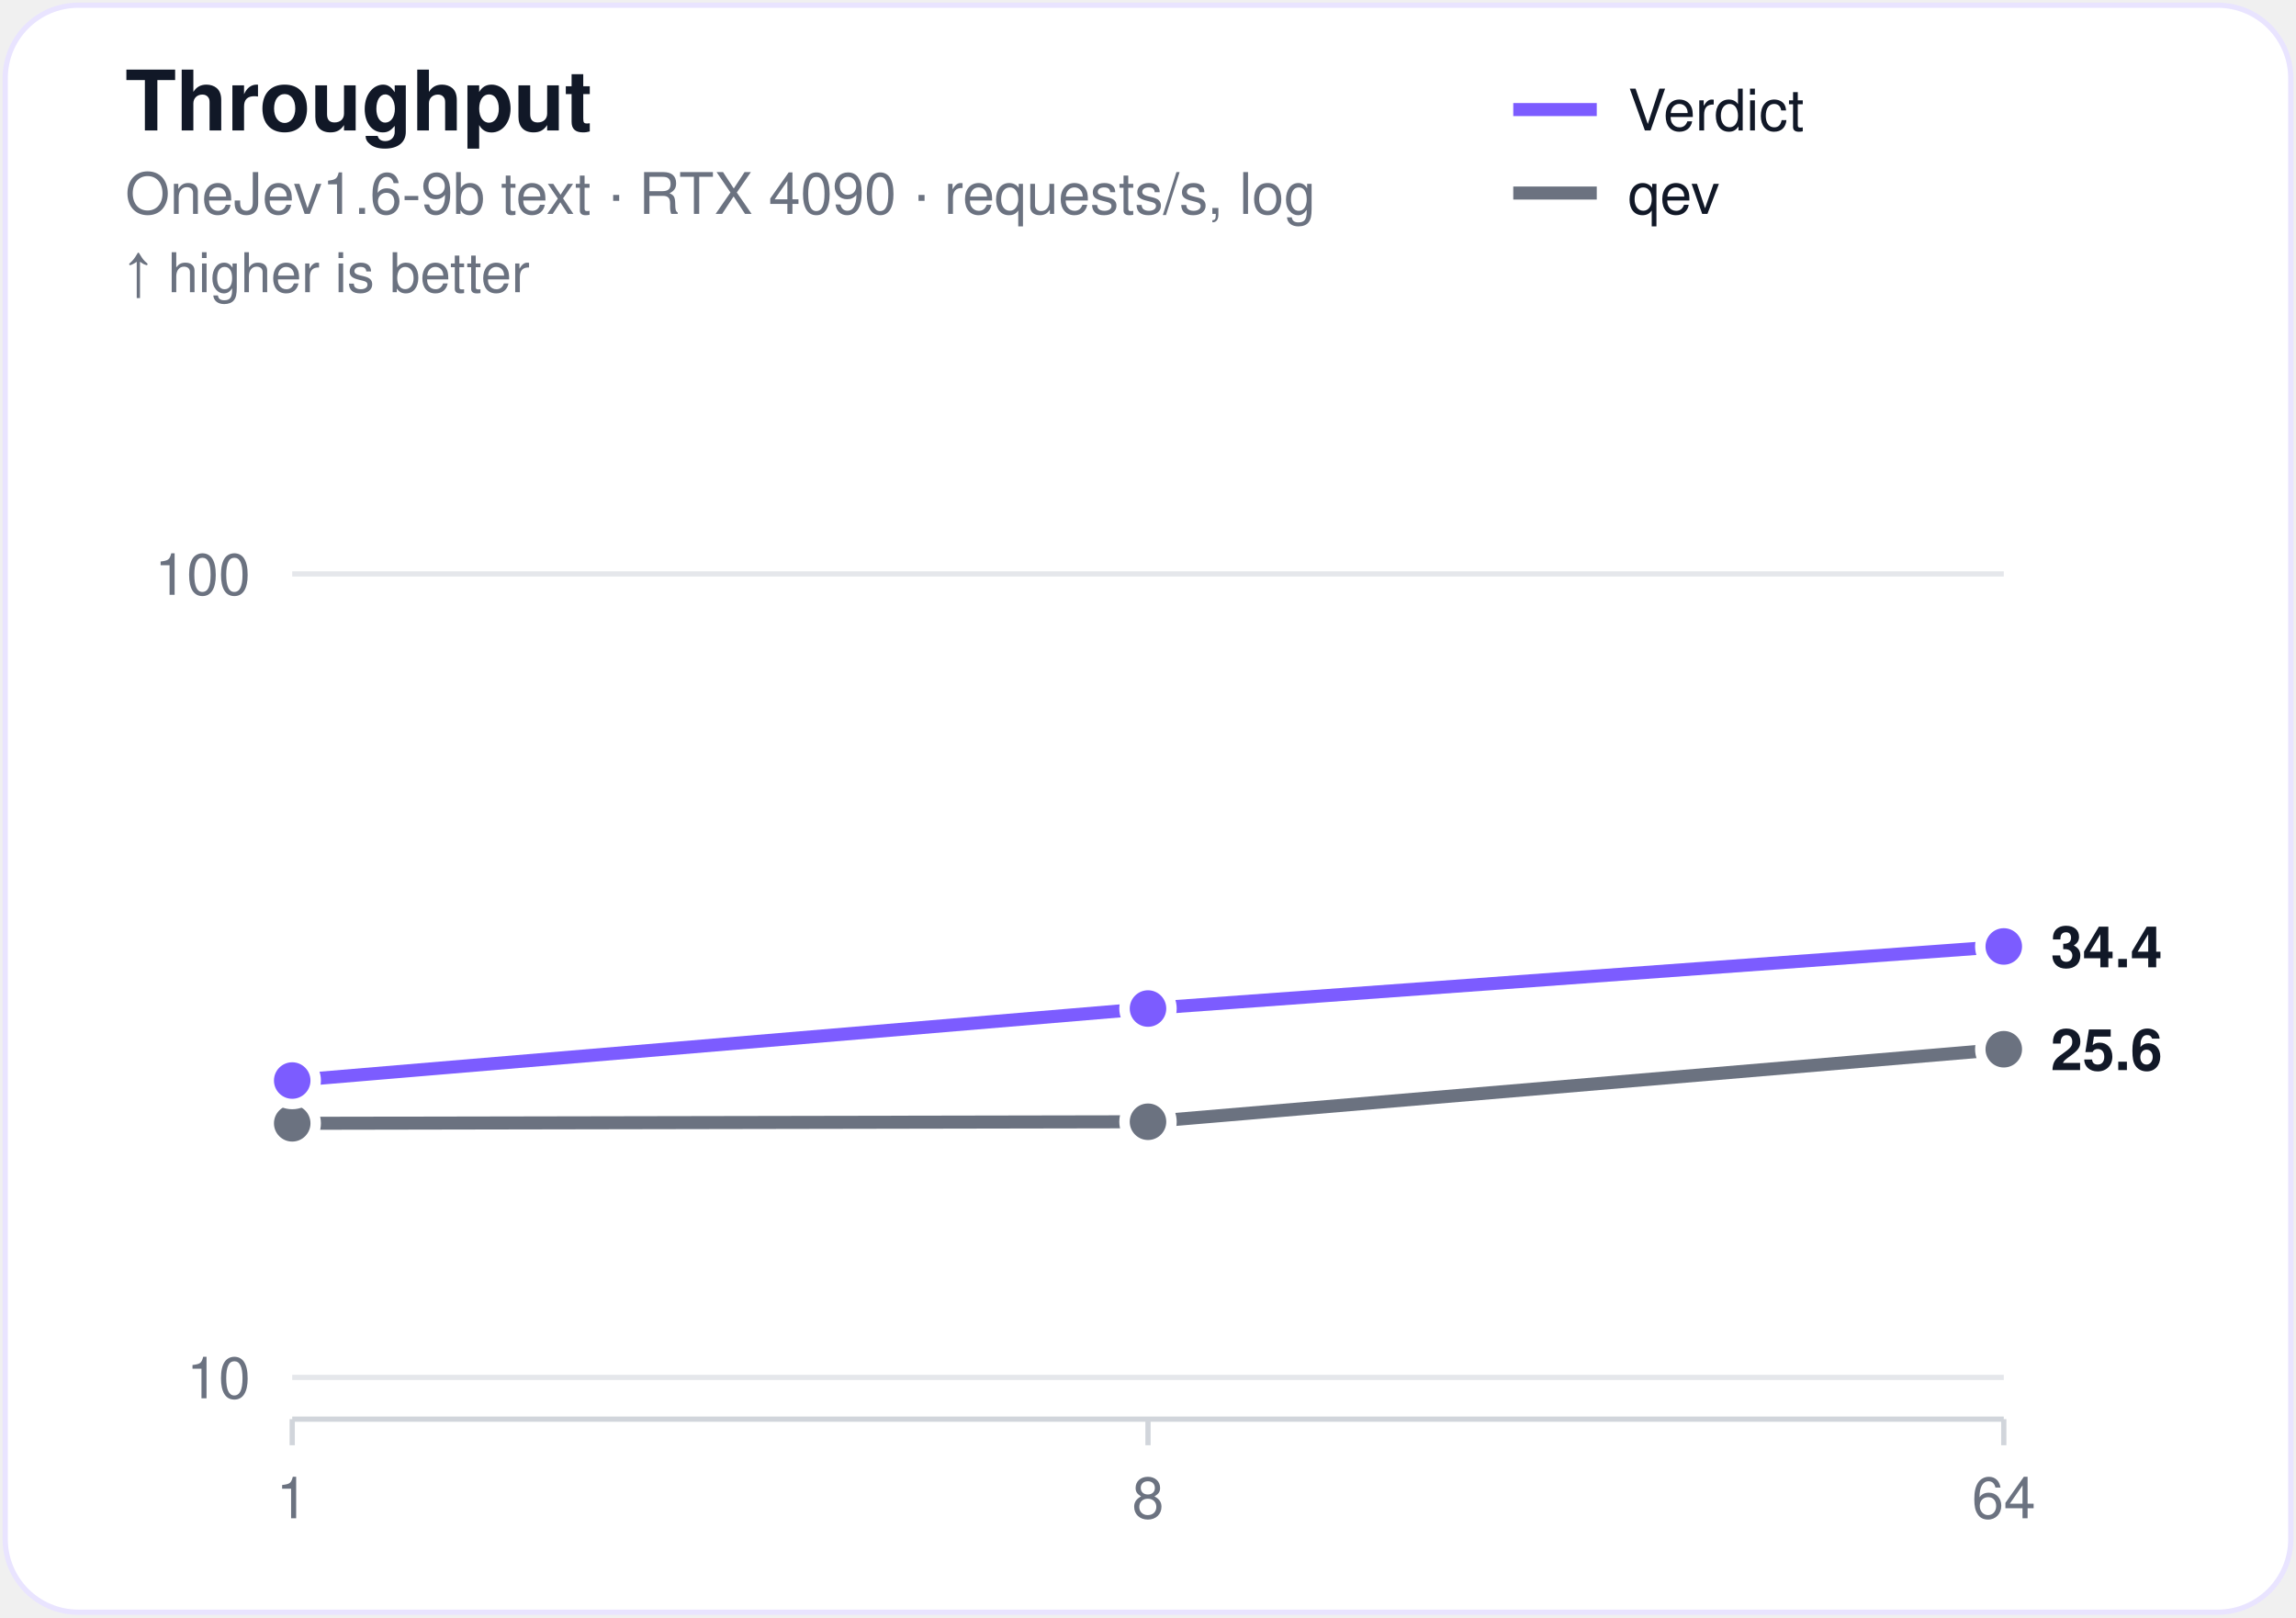
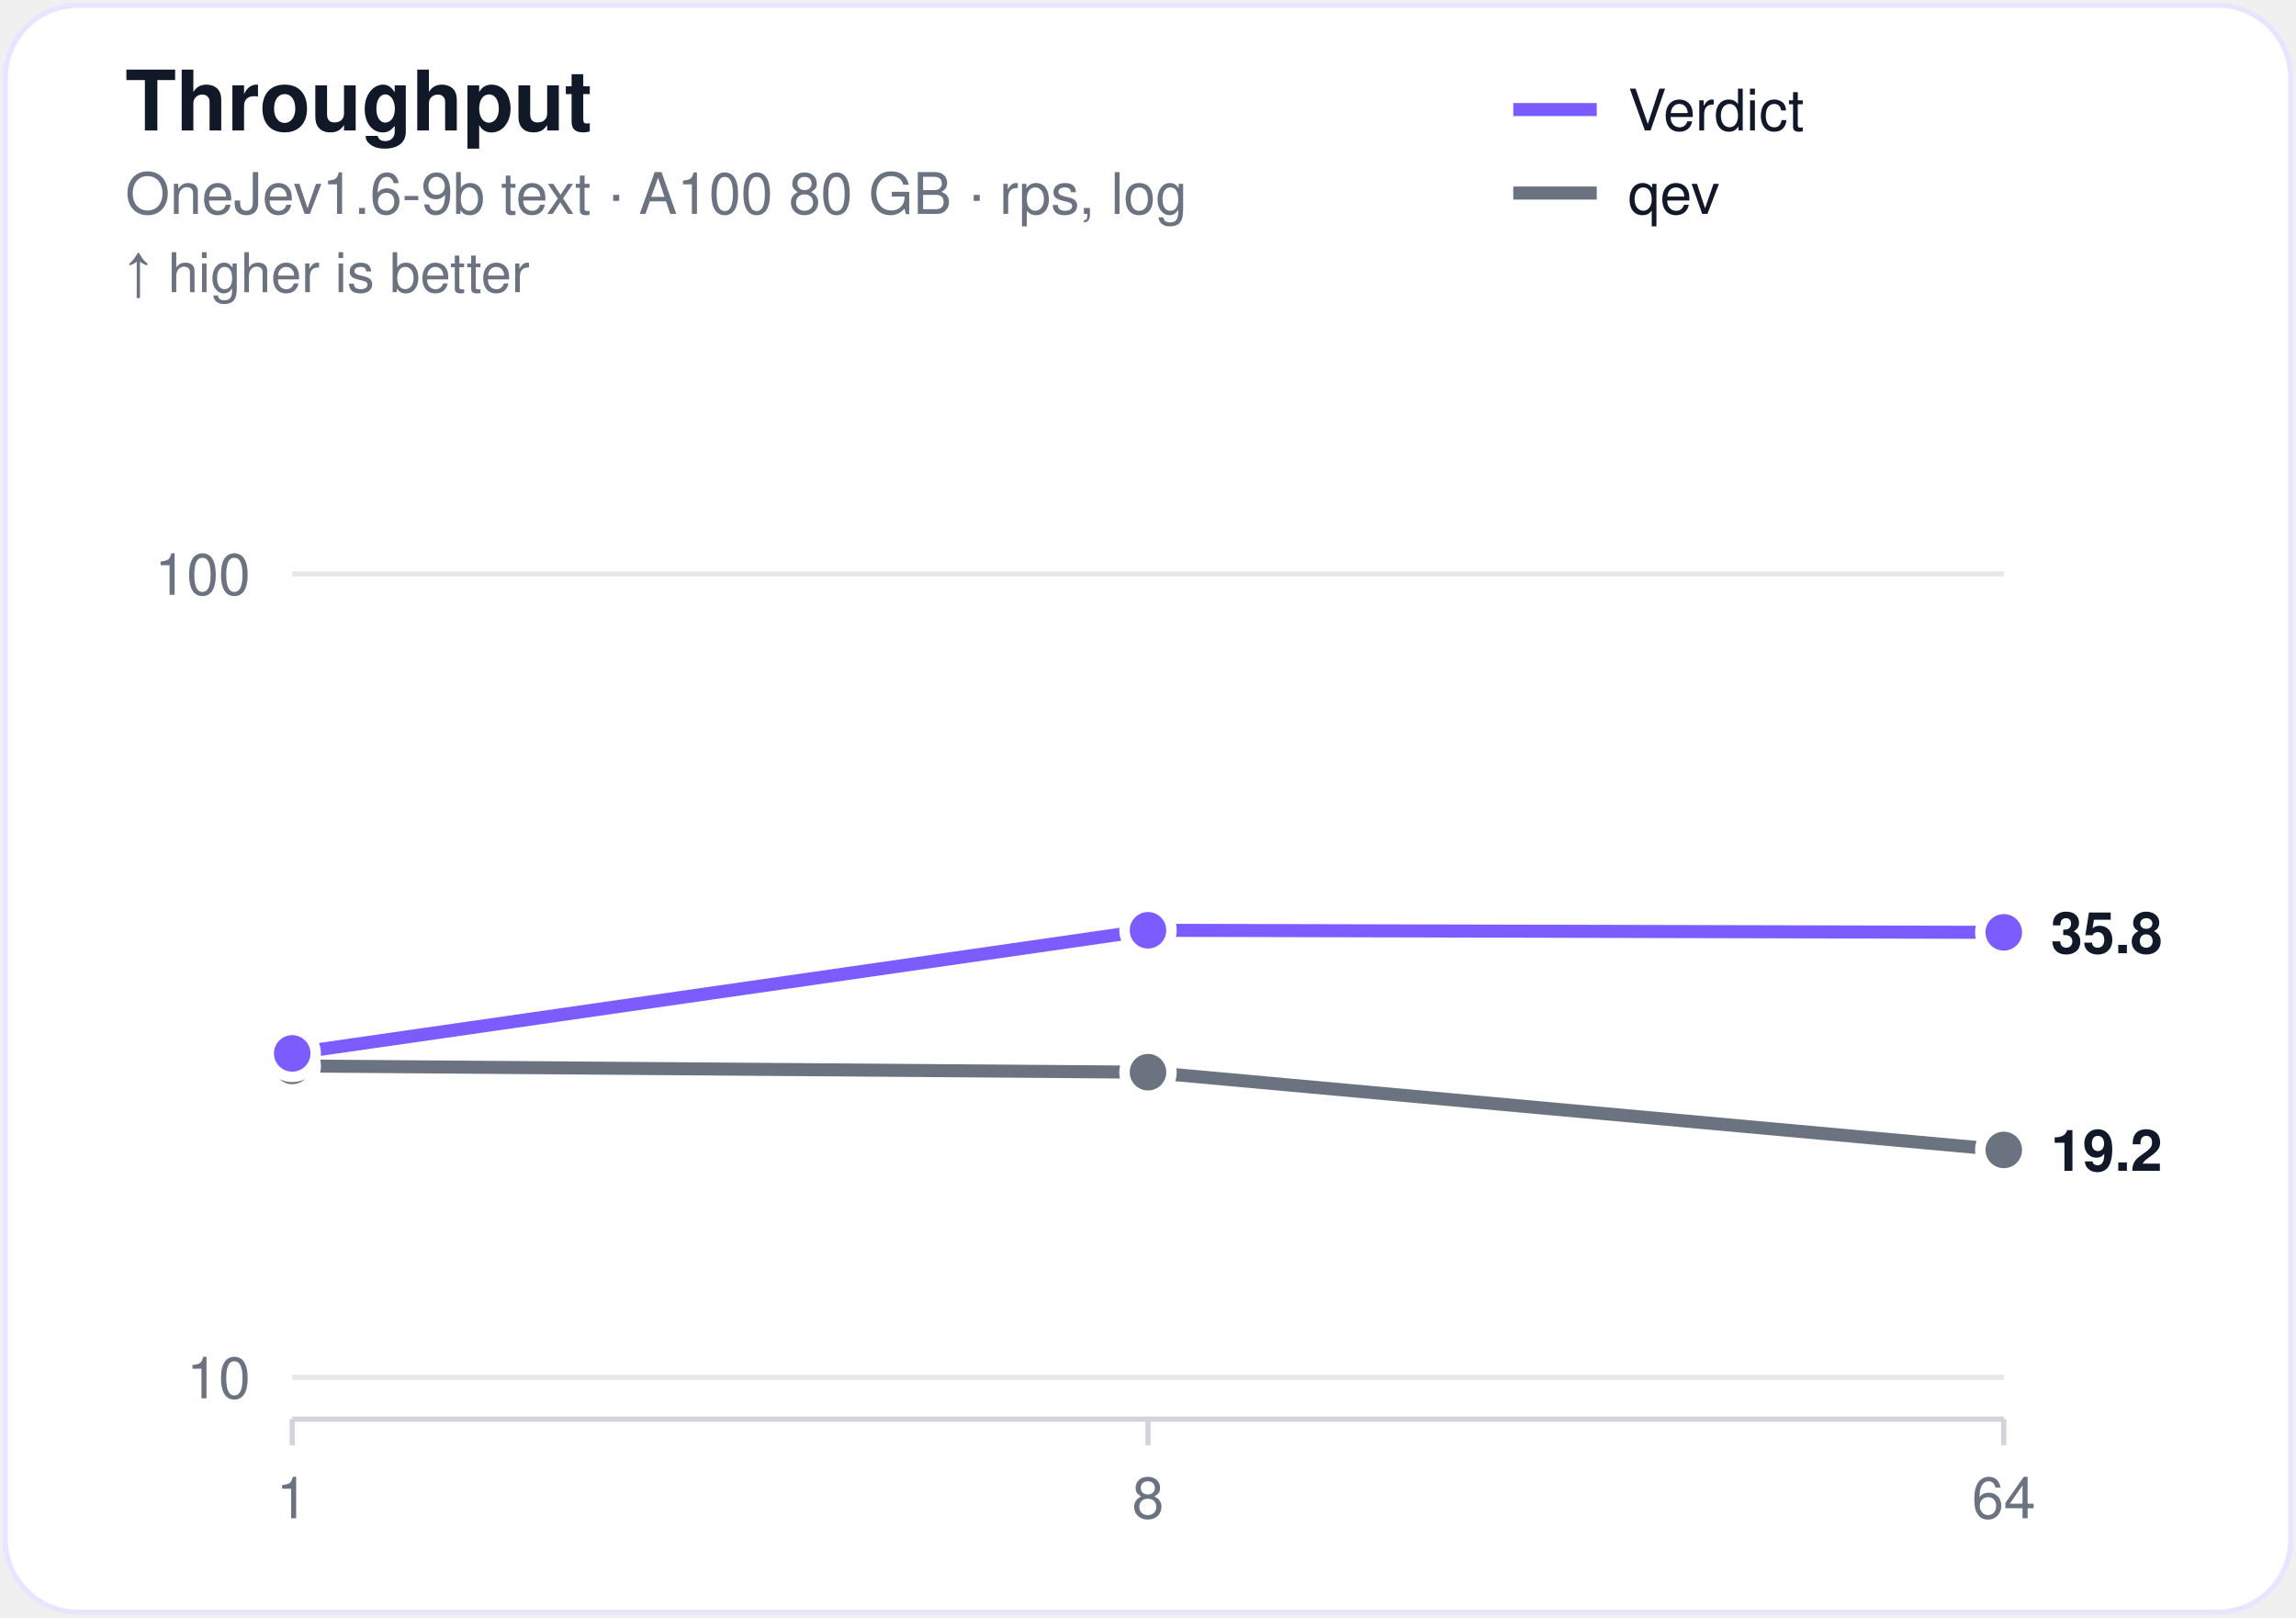
<svg xmlns="http://www.w3.org/2000/svg" width="440" height="310" viewBox="0 0 440 310" font-family="-apple-system, 'SF Pro Text', 'Segoe UI', Helvetica, Arial, sans-serif">
  <rect x="1" y="1" width="438" height="308" rx="14" fill="#FFFFFF" stroke="#E9E4FF" stroke-width="1" />
  <text x="24" y="25" font-size="16" font-weight="600" fill="#111827">Throughput</text>
-   <text x="24" y="41" font-size="11" fill="#6B7280">OneJev1.6-9b text · RTX 4090 · requests/s, log</text>
+   <text x="24" y="41" font-size="11" fill="#6B7280">OneJev1.6-9b text · A100 80 GB · rps, log</text>
  <text x="24" y="56" font-size="10.5" fill="#6B7280">↑ higher is better</text>
  <line x1="290" y1="21" x2="306" y2="21" stroke="#7C5CFF" stroke-width="2.5" />
  <text x="312" y="25" font-size="11" fill="#111827">Verdict</text>
  <line x1="290" y1="37" x2="306" y2="37" stroke="#6B7280" stroke-width="2.5" />
  <text x="312" y="41" font-size="11" fill="#111827">qev</text>
  <line x1="56" y1="264.0" x2="384" y2="264.0" stroke="#E5E7EB" stroke-width="1" />
  <text x="48" y="268.0" font-size="11" fill="#6B7280" text-anchor="end">10</text>
  <line x1="56" y1="110.0" x2="384" y2="110.0" stroke="#E5E7EB" stroke-width="1" />
  <text x="48" y="114.0" font-size="11" fill="#6B7280" text-anchor="end">100</text>
-   <path d="M56.0 215.3 L220.0 215.0 L384.0 201.1" fill="none" stroke="#6B7280" stroke-width="2.5" stroke-linecap="round" stroke-linejoin="round" />
-   <circle cx="56" cy="215.3" r="4.5" fill="#6B7280" stroke="#FFFFFF" stroke-width="2" />
-   <circle cx="220" cy="215.0" r="4.5" fill="#6B7280" stroke="#FFFFFF" stroke-width="2" />
-   <circle cx="384" cy="201.1" r="4.5" fill="#6B7280" stroke="#FFFFFF" stroke-width="2" />
-   <path d="M56.0 207.1 L220.0 193.3 L384.0 181.4" fill="none" stroke="#7C5CFF" stroke-width="2.5" stroke-linecap="round" stroke-linejoin="round" />
-   <circle cx="56" cy="207.1" r="4.5" fill="#7C5CFF" stroke="#FFFFFF" stroke-width="2" />
-   <circle cx="220" cy="193.3" r="4.5" fill="#7C5CFF" stroke="#FFFFFF" stroke-width="2" />
-   <circle cx="384" cy="181.4" r="4.5" fill="#7C5CFF" stroke="#FFFFFF" stroke-width="2" />
-   <text x="393" y="185.4" font-size="11" font-weight="600" fill="#111827" font-variant-numeric="tabular-nums">34.4</text>
-   <text x="393" y="205.1" font-size="11" font-weight="600" fill="#111827" font-variant-numeric="tabular-nums">25.6</text>
+   <path d="M56.0 204.3 L220.0 205.5 L384.0 220.4" fill="none" stroke="#6B7280" stroke-width="2.5" stroke-linecap="round" stroke-linejoin="round" />
+   <circle cx="56" cy="204.3" r="4.5" fill="#6B7280" stroke="#FFFFFF" stroke-width="2" />
+   <circle cx="220" cy="205.5" r="4.5" fill="#6B7280" stroke="#FFFFFF" stroke-width="2" />
+   <circle cx="384" cy="220.4" r="4.5" fill="#6B7280" stroke="#FFFFFF" stroke-width="2" />
+   <path d="M56.0 201.9 L220.0 178.3 L384.0 178.7" fill="none" stroke="#7C5CFF" stroke-width="2.5" stroke-linecap="round" stroke-linejoin="round" />
+   <circle cx="56" cy="201.9" r="4.5" fill="#7C5CFF" stroke="#FFFFFF" stroke-width="2" />
+   <circle cx="220" cy="178.3" r="4.5" fill="#7C5CFF" stroke="#FFFFFF" stroke-width="2" />
+   <circle cx="384" cy="178.7" r="4.5" fill="#7C5CFF" stroke="#FFFFFF" stroke-width="2" />
+   <text x="393" y="182.7" font-size="11" font-weight="600" fill="#111827" font-variant-numeric="tabular-nums">35.8</text>
+   <text x="393" y="224.4" font-size="11" font-weight="600" fill="#111827" font-variant-numeric="tabular-nums">19.2</text>
  <line x1="56" y1="272" x2="384" y2="272" stroke="#D1D5DB" stroke-width="1" />
  <line x1="56" y1="272" x2="56" y2="277" stroke="#D1D5DB" stroke-width="1" />
  <text x="56" y="291" font-size="11" fill="#6B7280" text-anchor="middle">1</text>
  <line x1="220" y1="272" x2="220" y2="277" stroke="#D1D5DB" stroke-width="1" />
  <text x="220" y="291" font-size="11" fill="#6B7280" text-anchor="middle">8</text>
  <line x1="384" y1="272" x2="384" y2="277" stroke="#D1D5DB" stroke-width="1" />
  <text x="384" y="291" font-size="11" fill="#6B7280" text-anchor="middle">64</text>
</svg>
